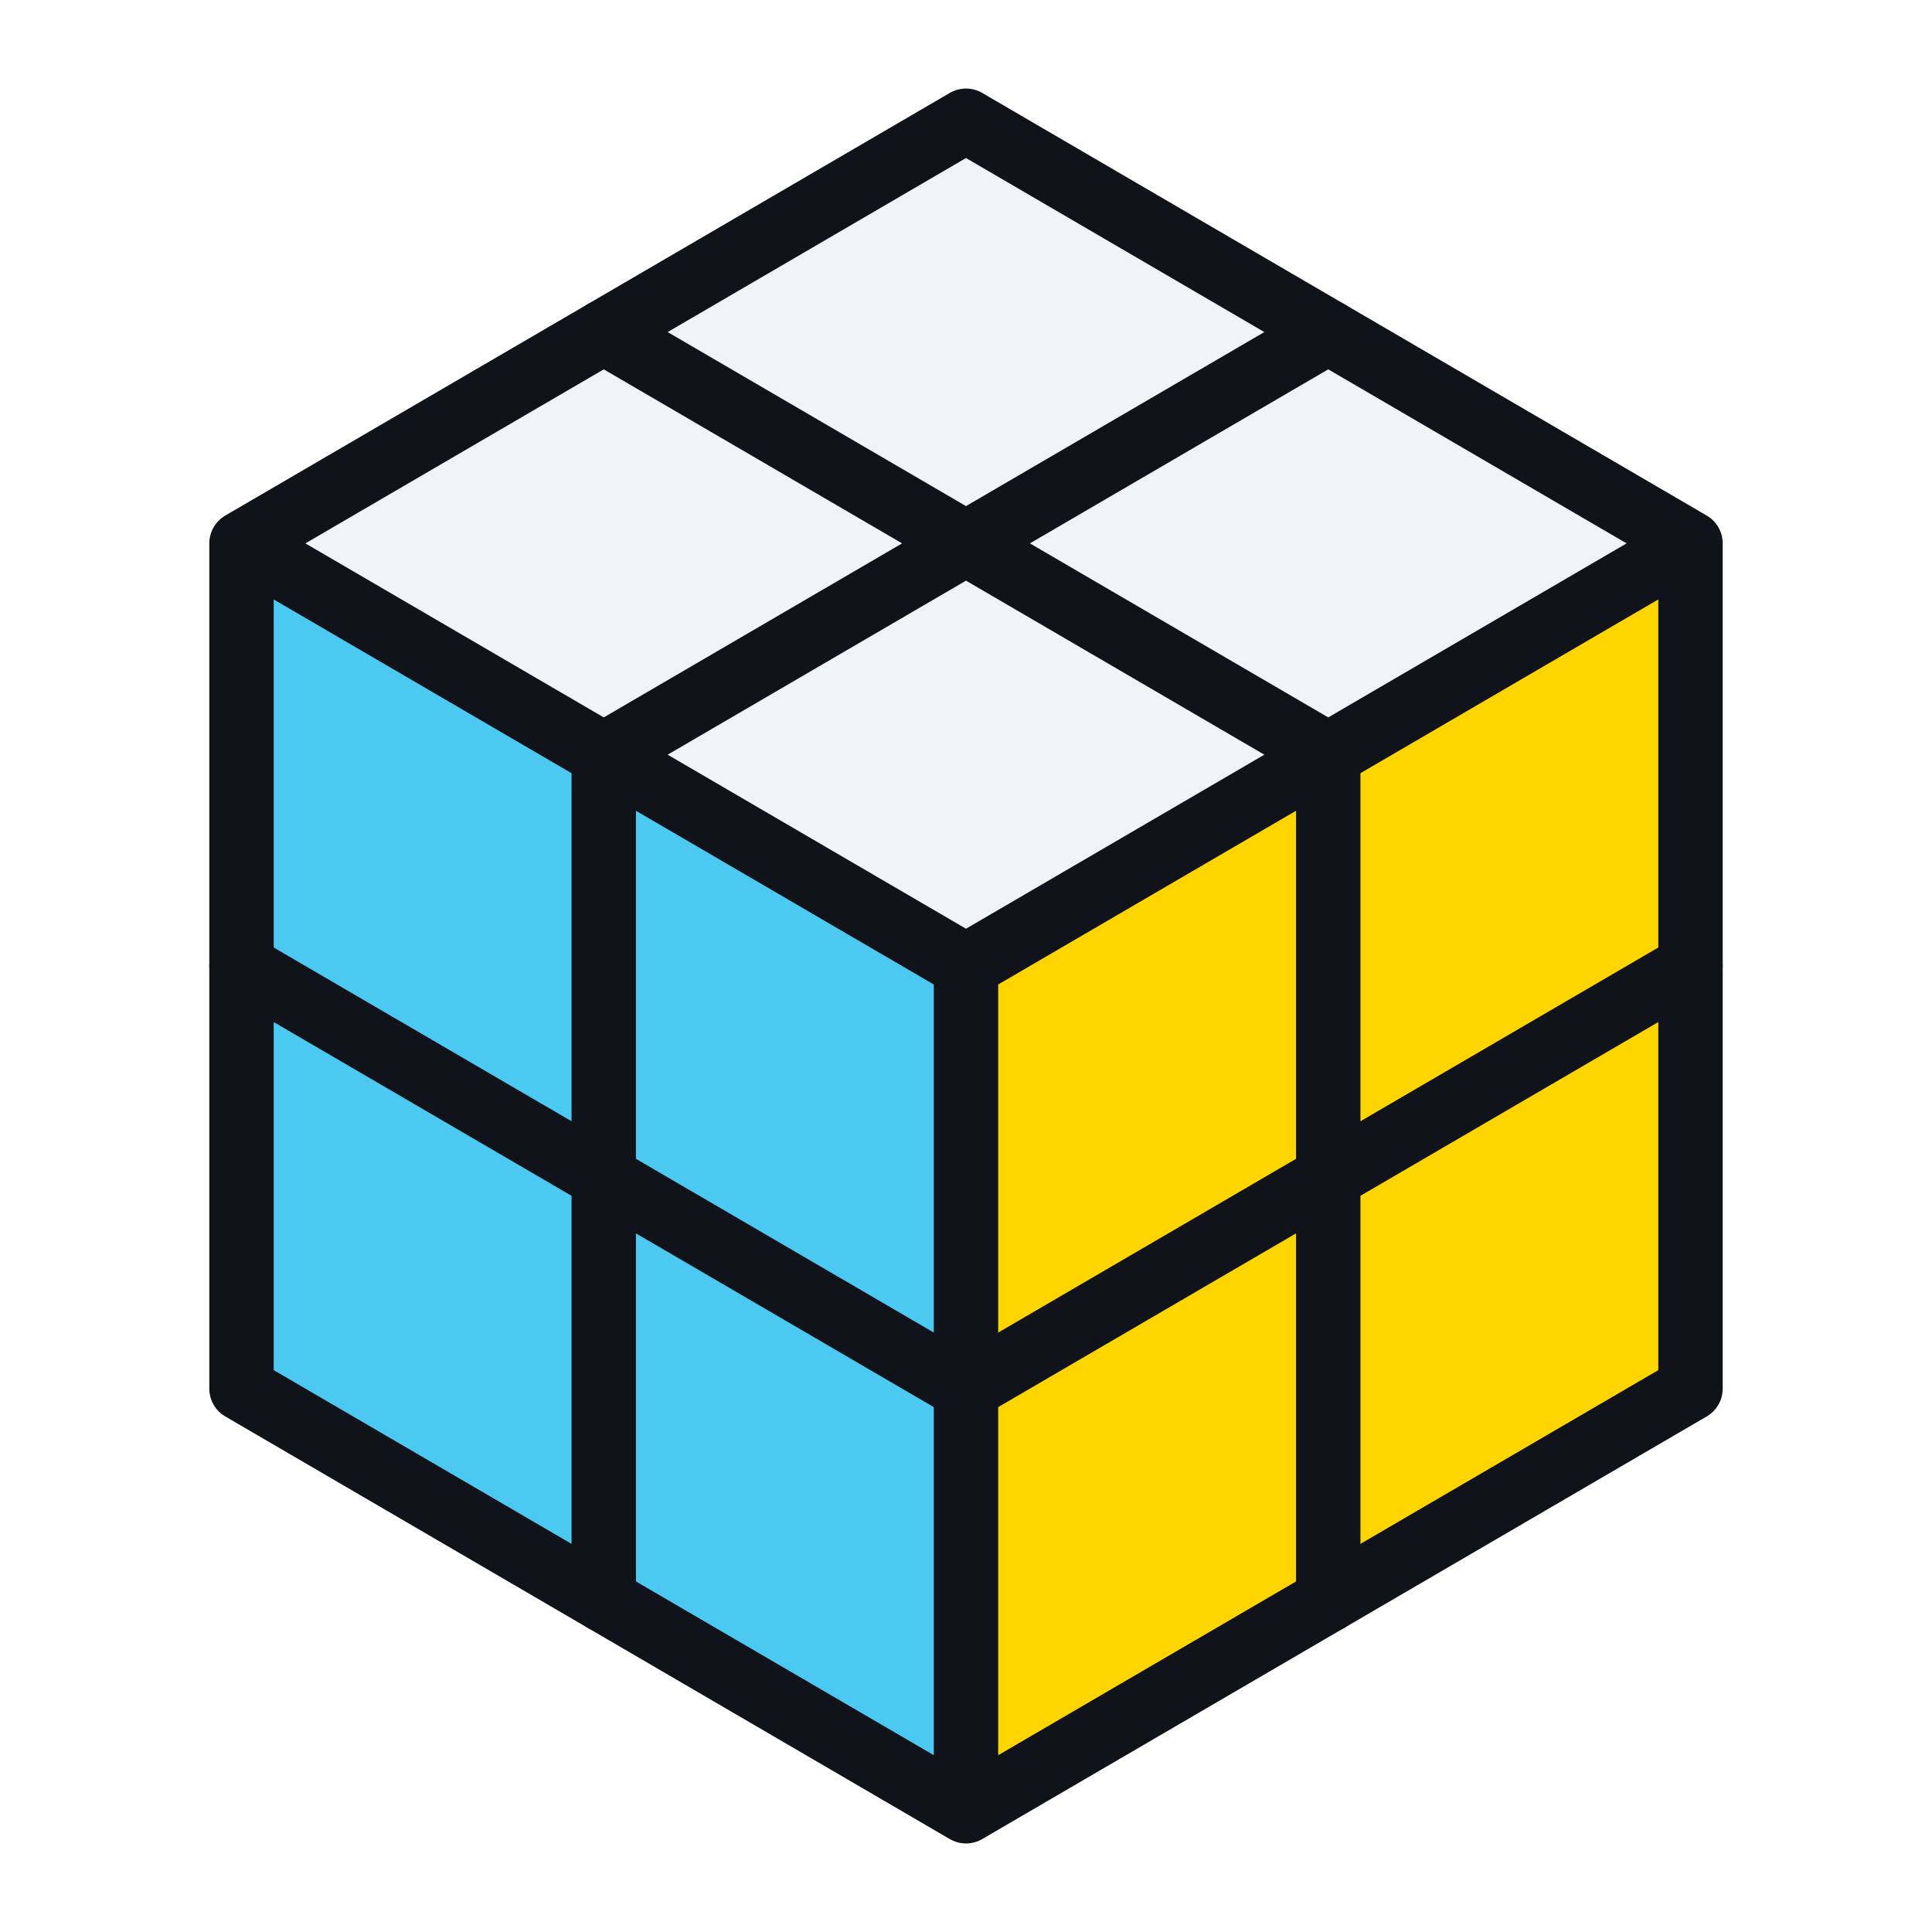
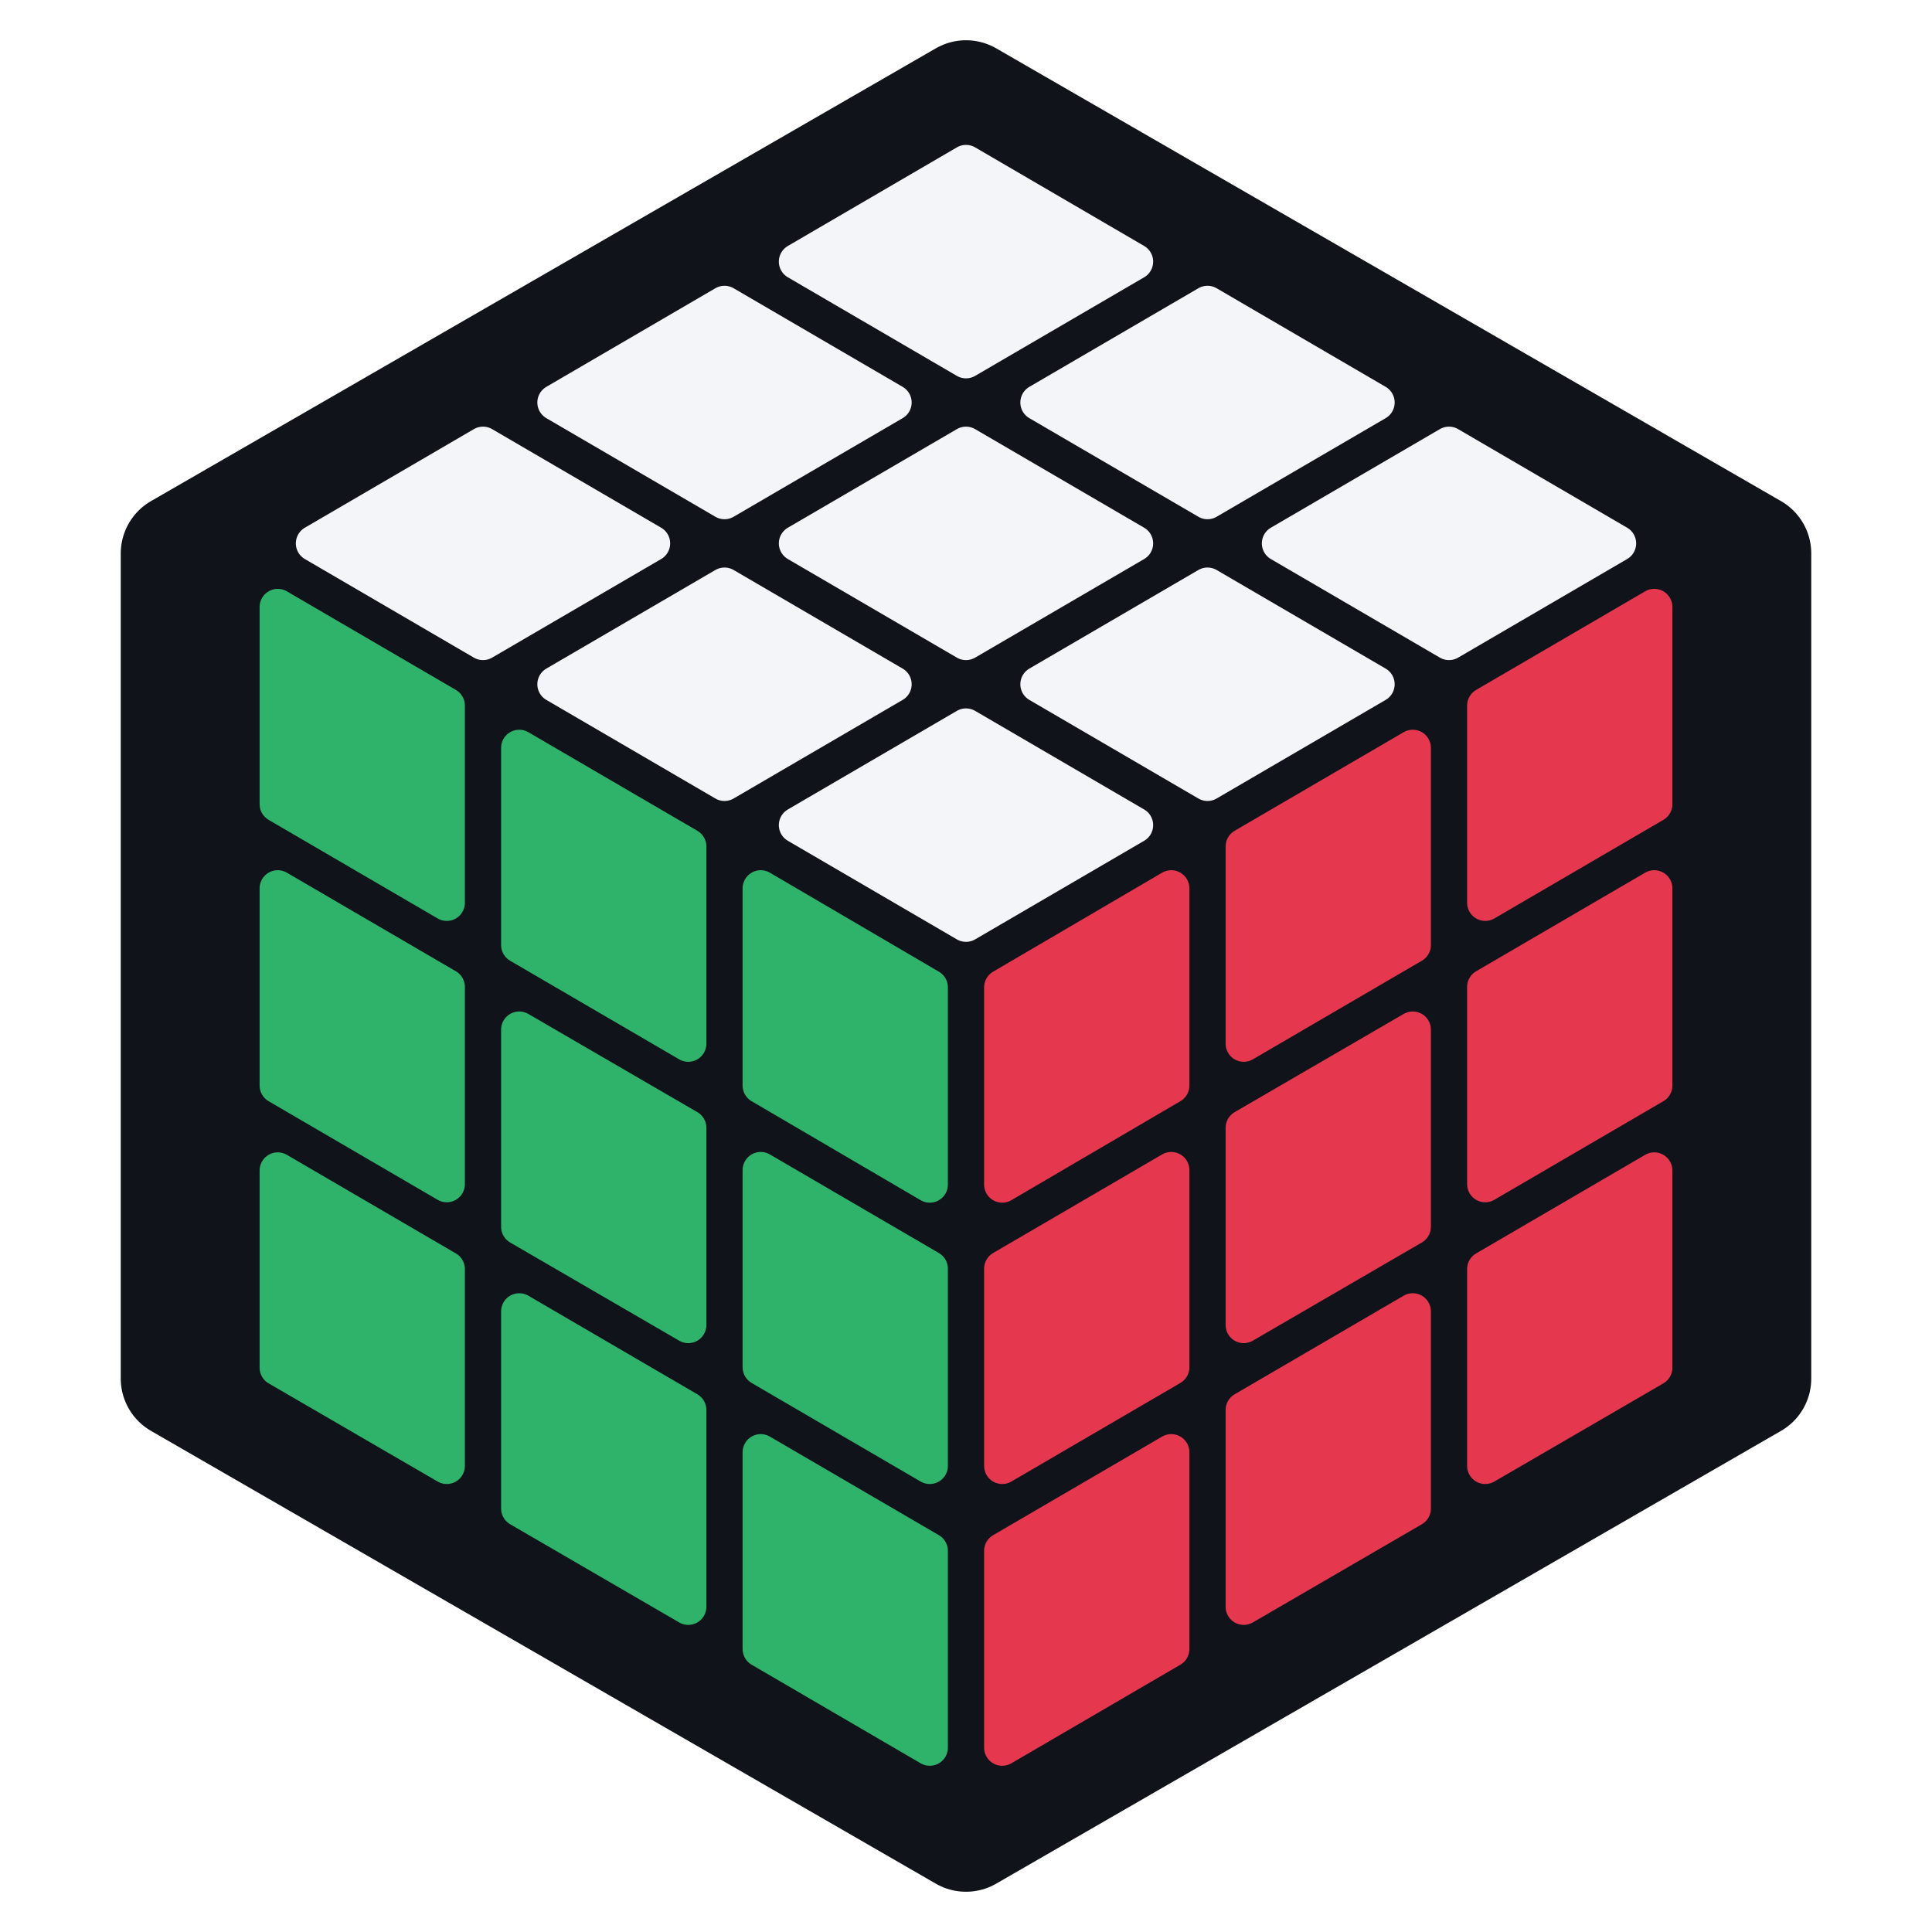
<svg xmlns="http://www.w3.org/2000/svg" viewBox="0 0 48 48" width="48" height="48">
-   <path d="M24 3 42 13.5 24 24 6 13.5Z" fill="#F2F3F7" />
-   <path d="M6 13.5 24 24V45L6 34.5Z" fill="#4CC9F0" />
-   <path d="M42 13.5 24 24V45L42 34.5Z" fill="#FFD500" />
-   <g stroke="#10131A" stroke-width="1.6" stroke-linecap="round" stroke-linejoin="round" fill="none">
-     <path d="M33 8.25 15 18.75M15 8.25 33 18.75" />
-     <path d="M15 18.75v21M6 24l18 10.5" />
-     <path d="M33 18.75v21M24 34.5 42 24" />
-     <path d="M24 3 42 13.5v21L24 45 6 34.5v-21Z M24 24v21M6 13.5 24 24l18-10.5" />
-   </g>
+   <path d="M24 2.5 43.5 13.75V34.25L24 45.5 4.5 34.25V13.75Z" fill="#10131A" stroke="#10131A" stroke-width="3" stroke-linejoin="round" />
+   <path d="M24.00 22.95L28.20 20.50L24.00 18.05L19.80 20.50ZM18.00 19.45L22.20 17.00L18.00 14.55L13.80 17.00ZM12.00 15.95L16.20 13.50L12.00 11.05L7.80 13.50ZM30.00 19.45L34.20 17.00L30.00 14.55L25.80 17.00ZM24.00 15.95L28.20 13.50L24.00 11.05L19.80 13.50ZM18.00 12.45L22.20 10.00L18.00 7.55L13.80 10.00ZM36.00 15.95L40.20 13.50L36.00 11.05L31.80 13.50ZM30.00 12.45L34.20 10.00L30.00 7.55L25.80 10.00ZM24.00 8.95L28.20 6.50L24.00 4.05L19.80 6.50Z" fill="#F4F5F8" stroke="#F4F5F8" stroke-width="0.9" stroke-linejoin="round" />
+   <path d="M23.10 24.53L18.90 22.07L18.90 26.97L23.10 29.43ZM23.10 31.52L18.90 29.07L18.90 33.97L23.10 36.42ZM23.10 38.53L18.90 36.08L18.90 40.97L23.10 43.42ZM17.10 21.03L12.90 18.58L12.90 23.48L17.10 25.93ZM17.10 28.02L12.90 25.58L12.90 30.48L17.10 32.92ZM17.10 35.03L12.90 32.58L12.90 37.48L17.10 39.92ZM11.10 17.53L6.90 15.08L6.90 19.98L11.10 22.43ZM11.10 24.52L6.90 22.07L6.90 26.97L11.10 29.42ZM11.10 31.53L6.90 29.08L6.90 33.98L11.10 36.42Z" fill="#2FB36B" stroke="#2FB36B" stroke-width="0.9" stroke-linejoin="round" />
+   <path d="M24.90 24.53L29.10 22.07L29.10 26.97L24.90 29.43ZM24.90 31.52L29.10 29.07L29.10 33.97L24.90 36.42ZM24.90 38.53L29.10 36.08L29.10 40.97L24.90 43.42ZM30.90 21.03L35.10 18.58L35.10 23.48L30.90 25.93ZM30.90 28.02L35.10 25.58L35.10 30.48L30.90 32.92ZM30.90 35.03L35.10 32.58L35.10 37.48L30.90 39.92ZM36.90 17.53L41.10 15.08L41.10 19.98L36.90 22.43ZM36.90 24.52L41.10 22.07L41.10 26.97L36.90 29.42ZM36.90 31.53L41.10 29.08L41.10 33.98L36.90 36.42Z" fill="#E5384F" stroke="#E5384F" stroke-width="0.9" stroke-linejoin="round" />
</svg>
